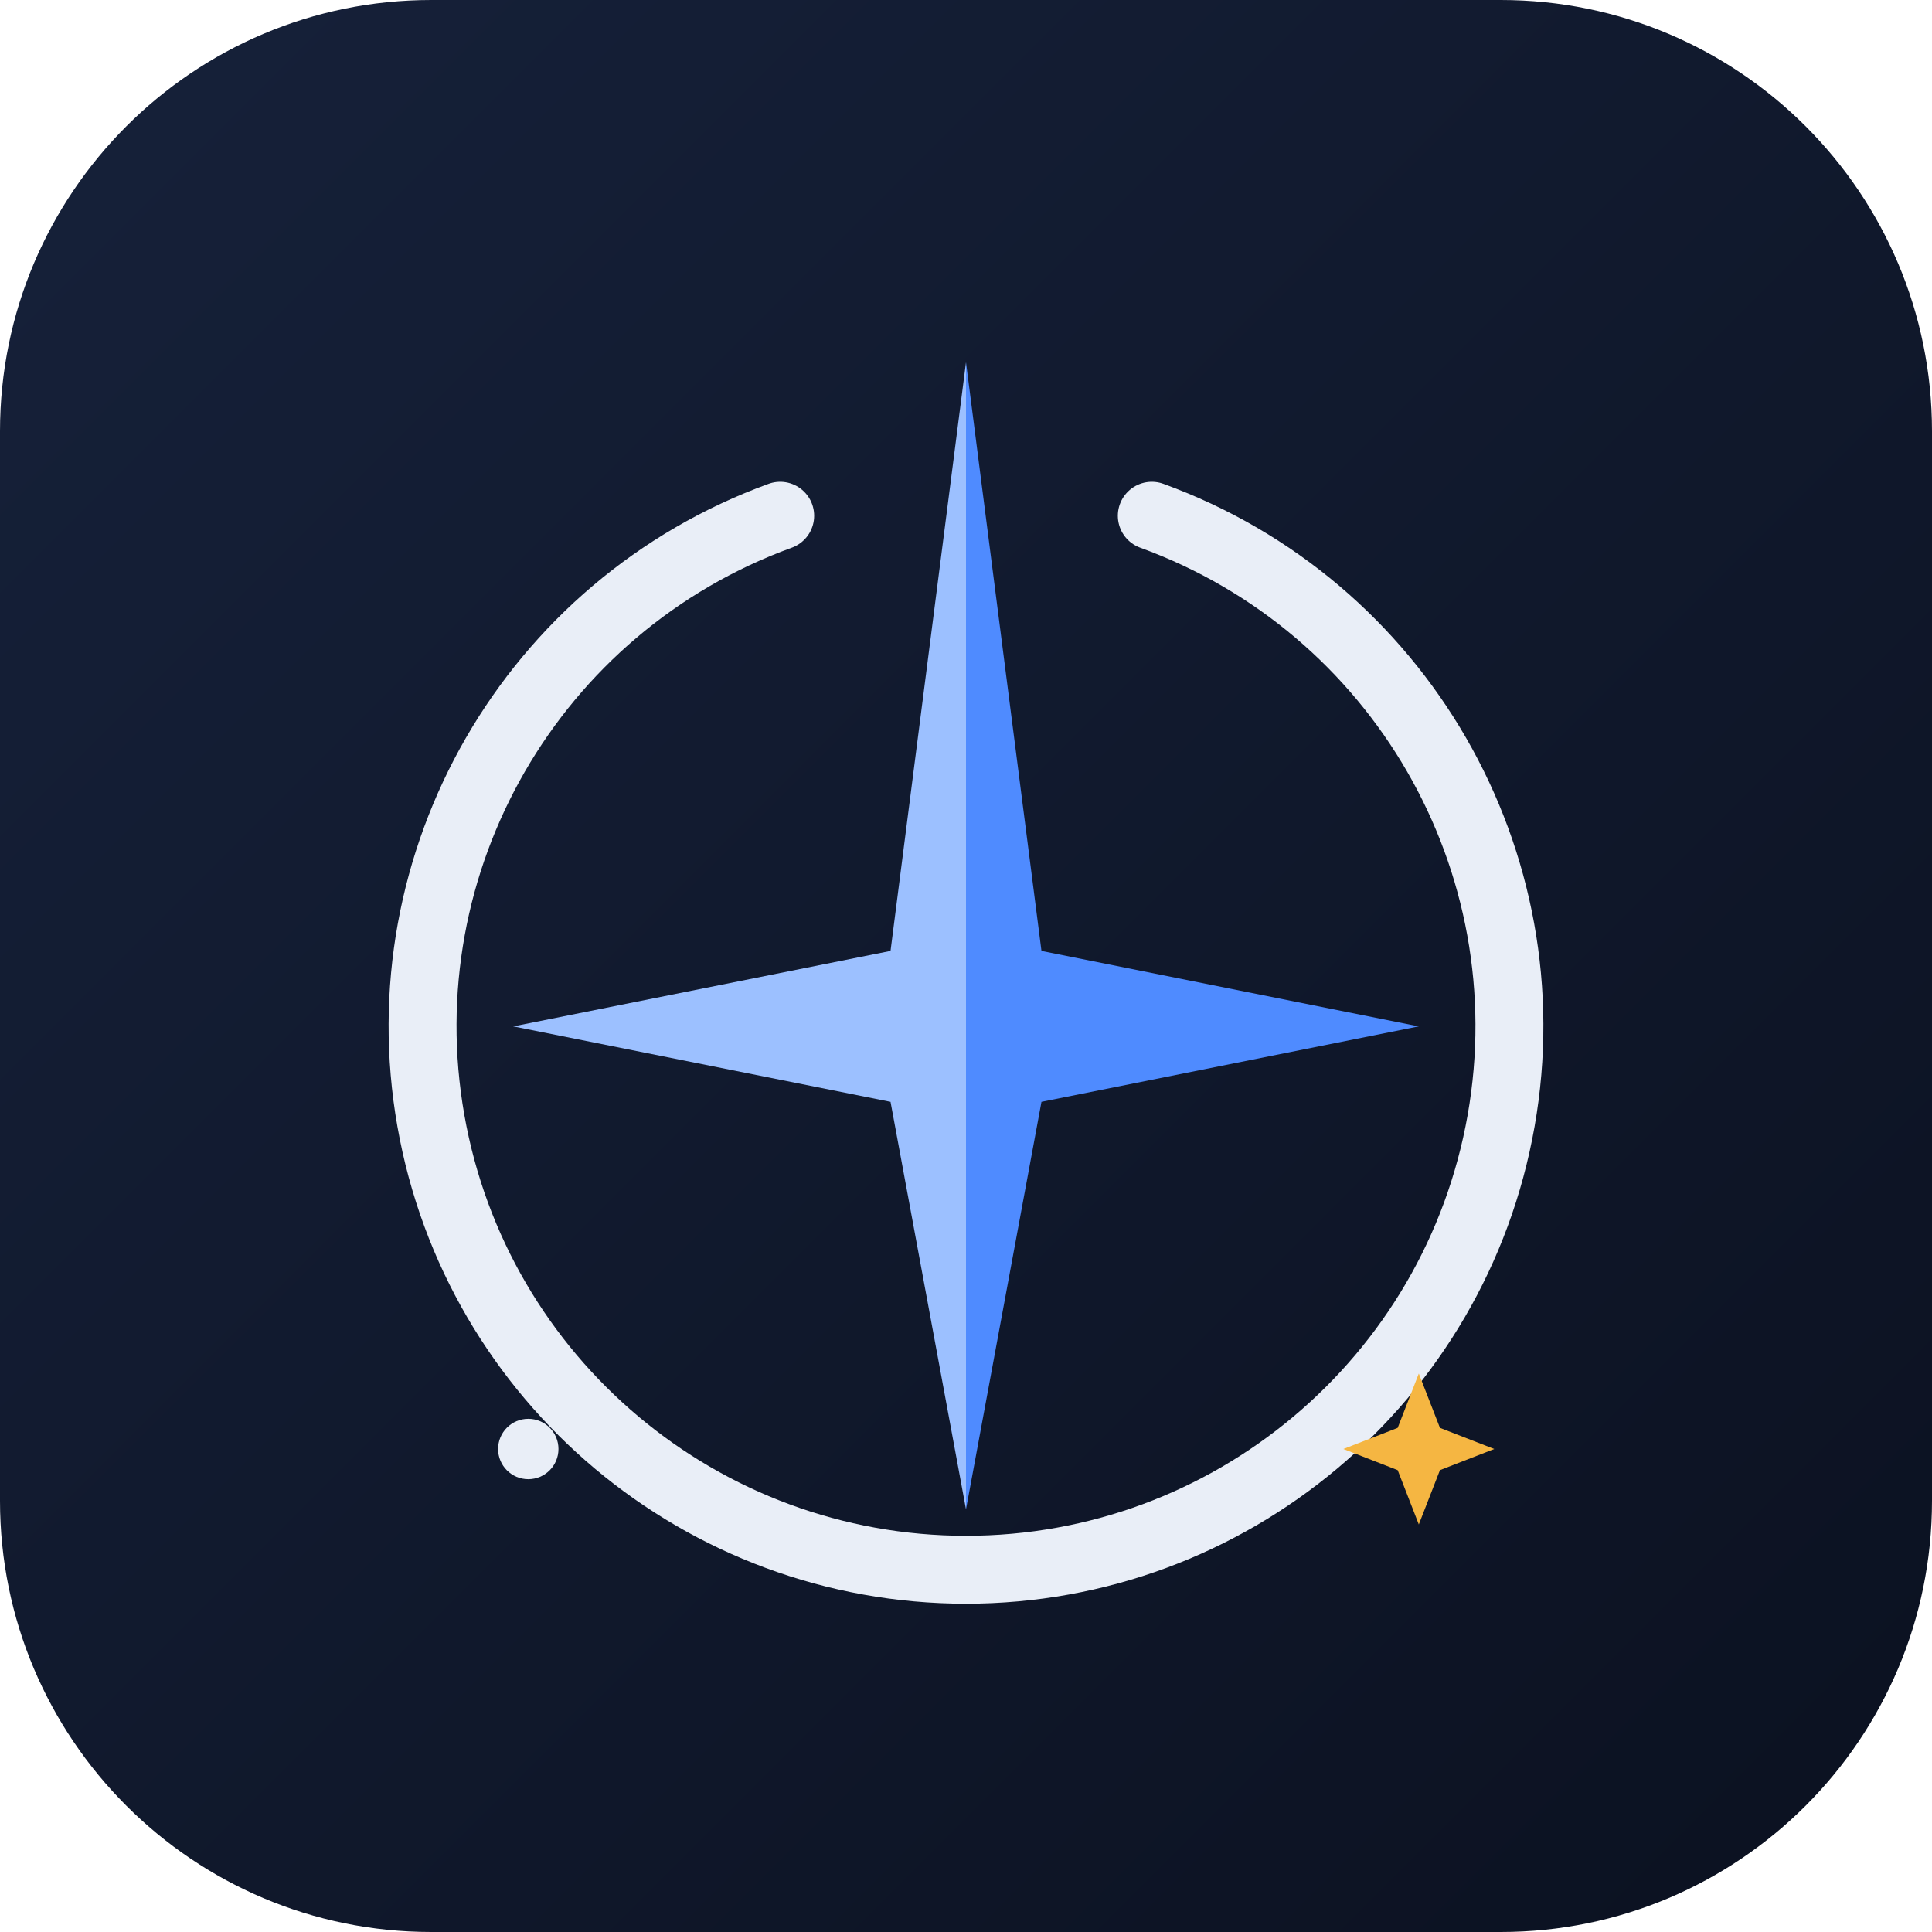
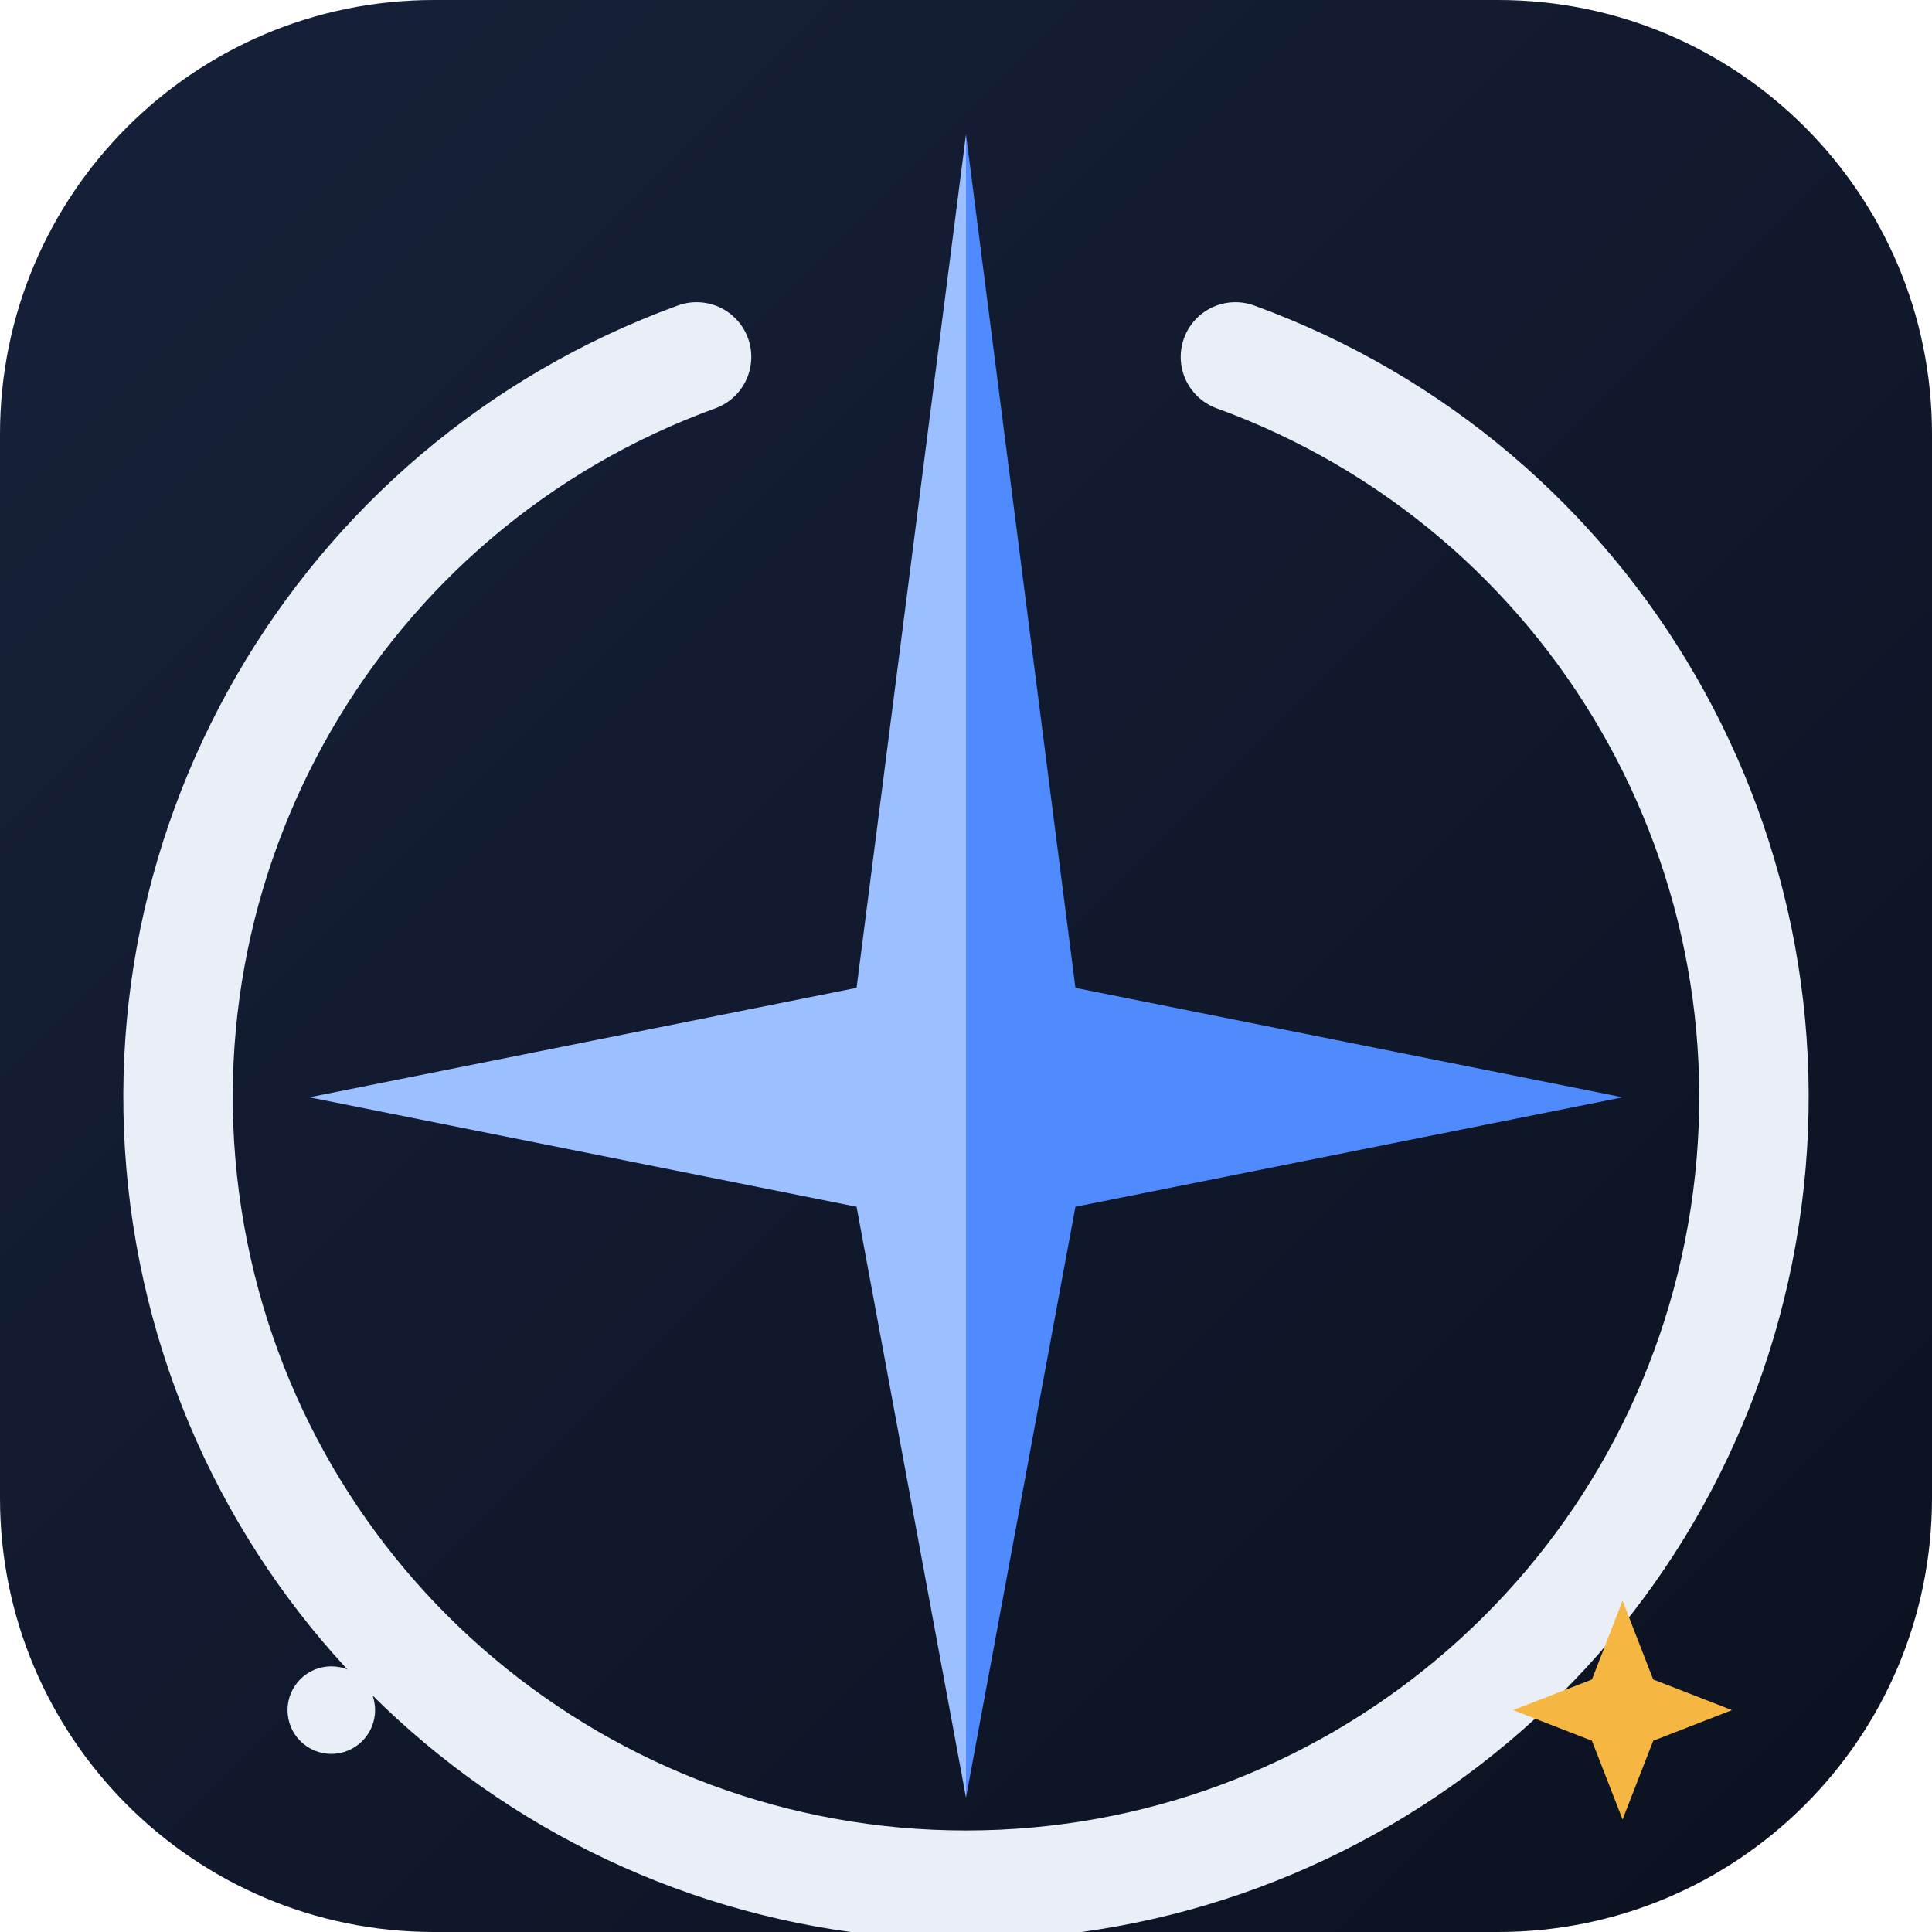
- <svg xmlns="http://www.w3.org/2000/svg" width="256" height="256" viewBox="64 64 896 896">
+ <svg xmlns="http://www.w3.org/2000/svg" width="256" height="256" viewBox="0 0 1024 1024">
  <defs>
    <linearGradient id="bg" x1="0" y1="0" x2="1" y2="1">
      <stop offset="0" stop-color="#16213a" />
      <stop offset="1" stop-color="#0b1120" />
    </linearGradient>
  </defs>
-   <rect x="64" y="64" width="896" height="896" rx="200" fill="url(#bg)" />
-   <g transform="translate(162 190) scale(7)">
-     <path d="M62.31 16.17 A36 36 0 1 1 37.69 16.17" fill="none" stroke="#e9eef7" stroke-width="4.5" stroke-linecap="round" />
+   <rect x="0" y="0" width="1024" height="1024" rx="230" fill="url(#bg)" />
+   <g transform="translate(-68.0 1.6) scale(11.6)">
+     <path d="M62.31 16.17 A36 36 0 1 1 37.69 16.17" fill="none" stroke="#e9eef7" stroke-width="5" stroke-linecap="round" />
    <path d="M50 6 L45 45 L20 50 L45 55 L50 82Z" fill="#9cc0ff" />
    <path d="M50 6 L55 45 L80 50 L55 55 L50 82Z" fill="#4f8bff" />
    <path d="M80 73 L81.4 76.6 L85 78 L81.4 79.4 L80 83 L78.6 79.4 L75 78 L78.6 76.6Z" fill="#f5b642" />
    <circle cx="21" cy="78" r="2" fill="#e9eef7" />
  </g>
</svg>
